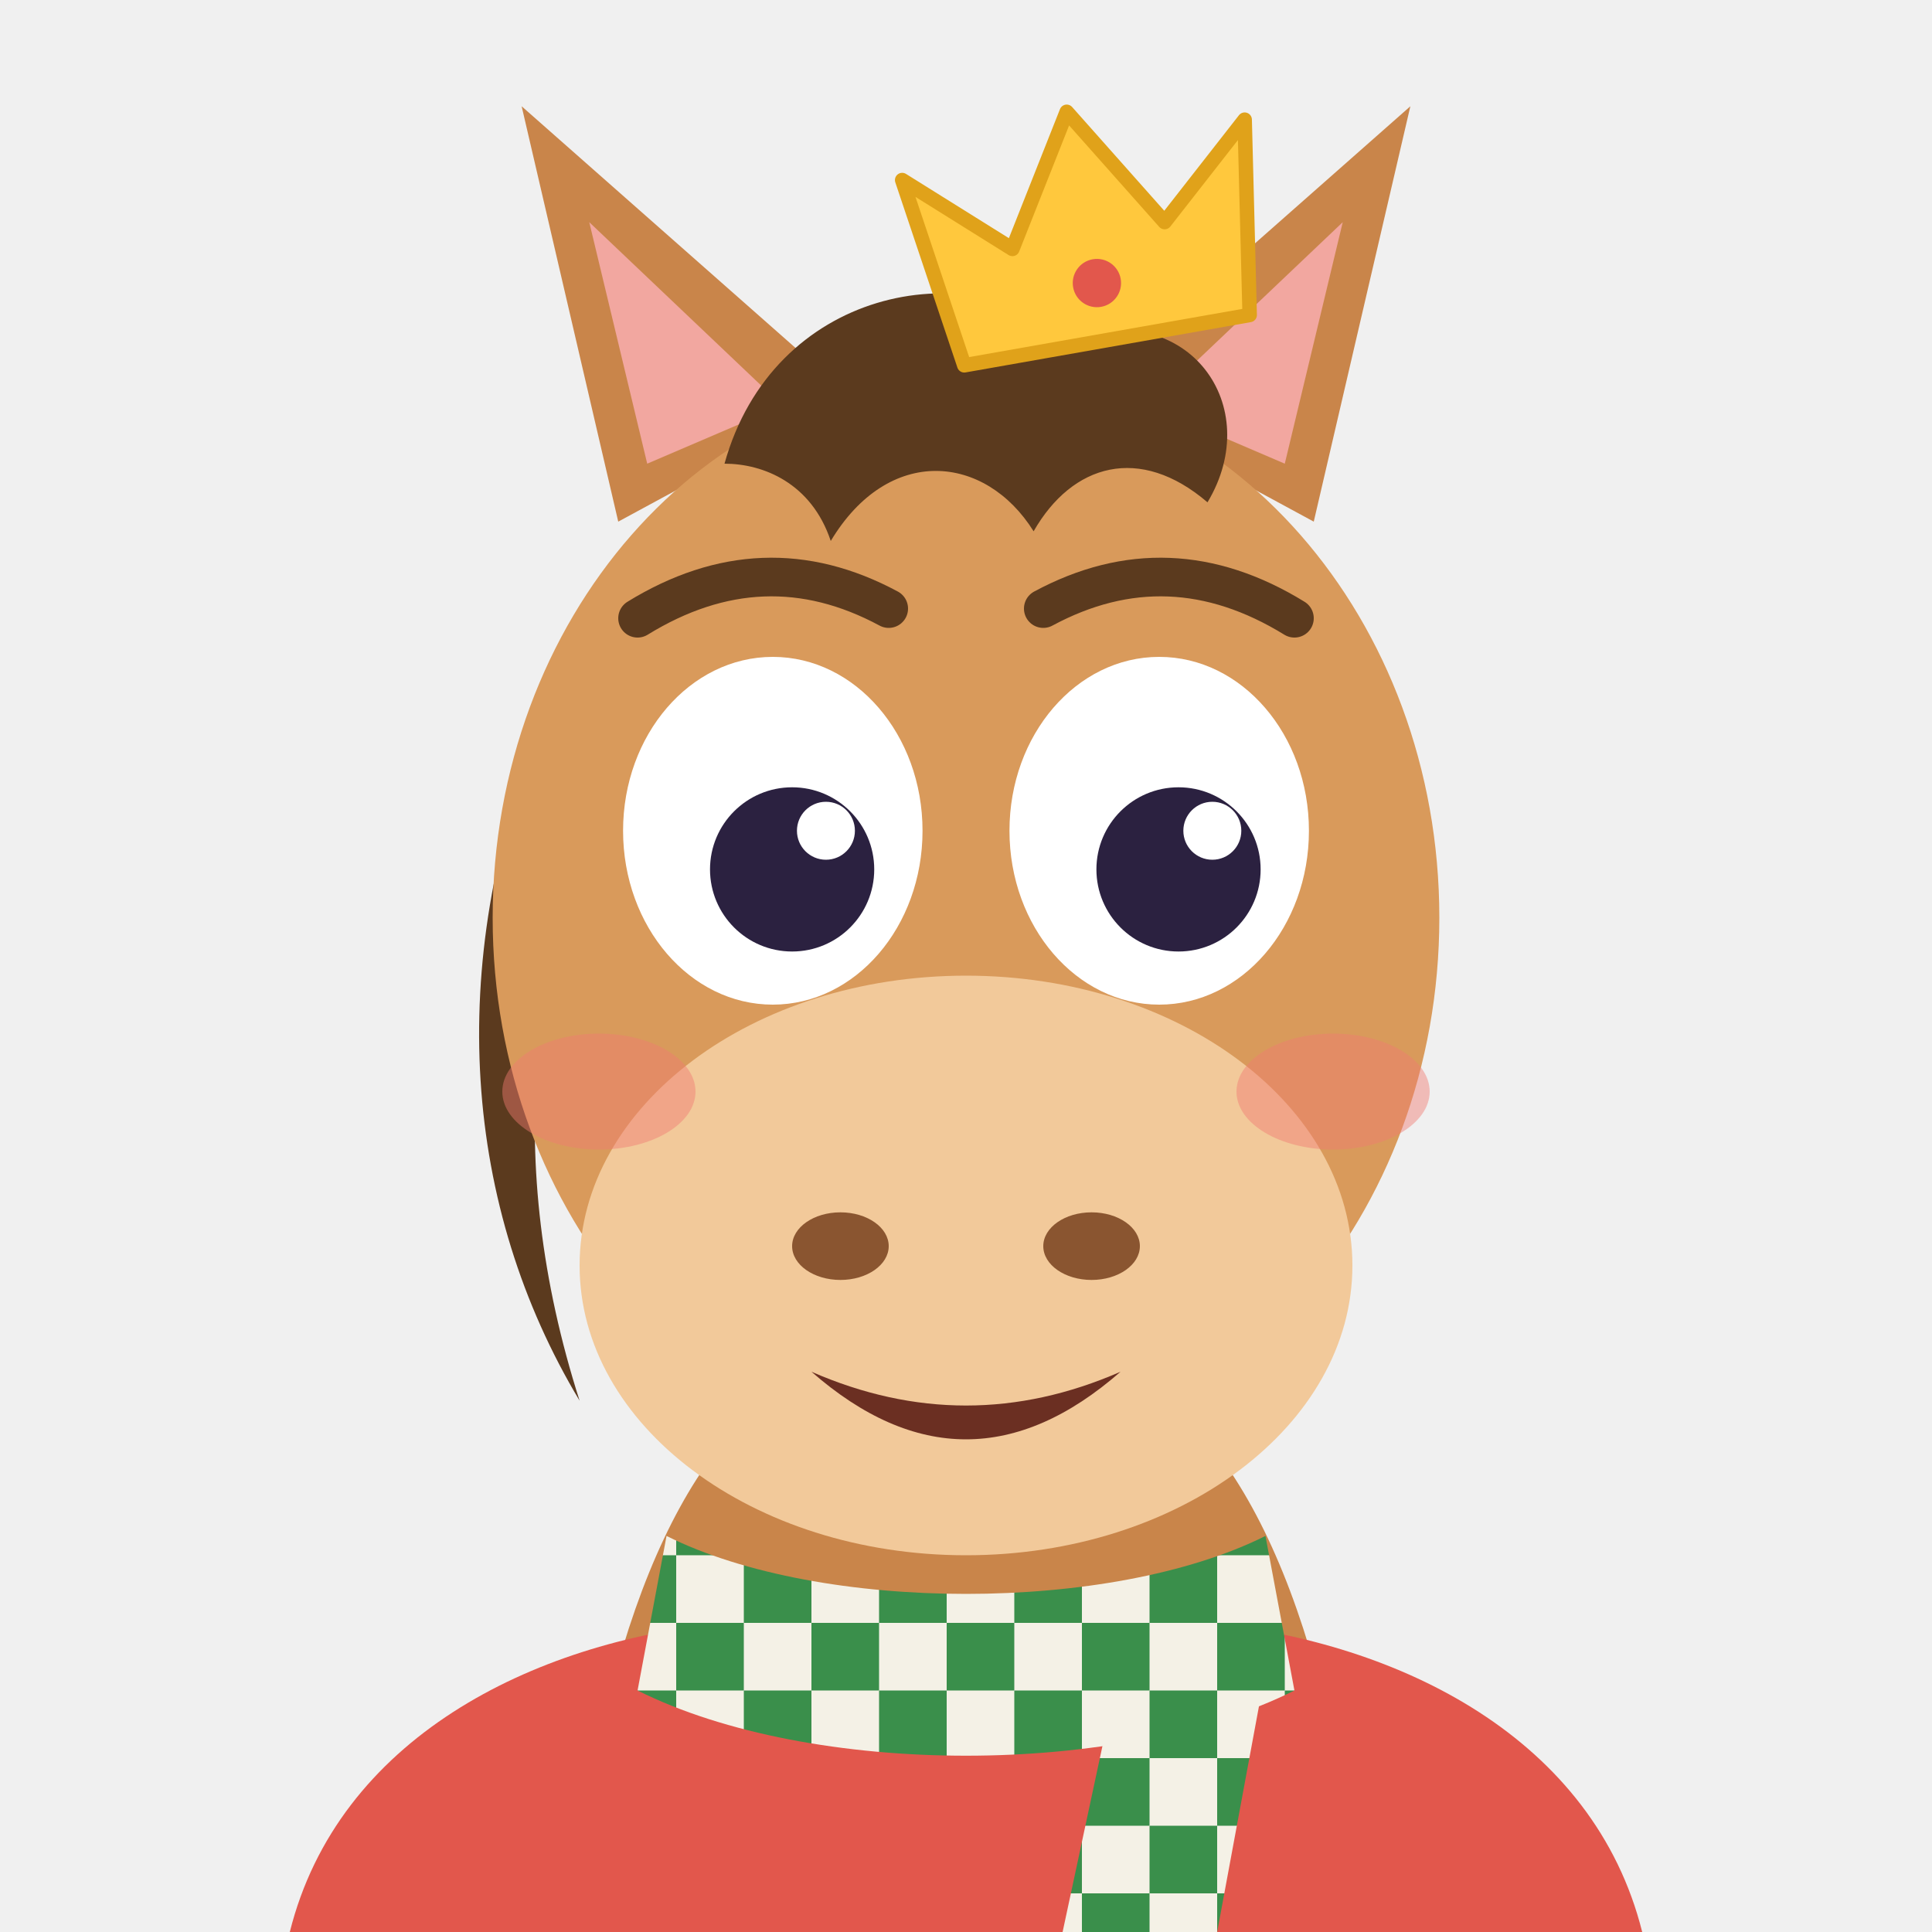
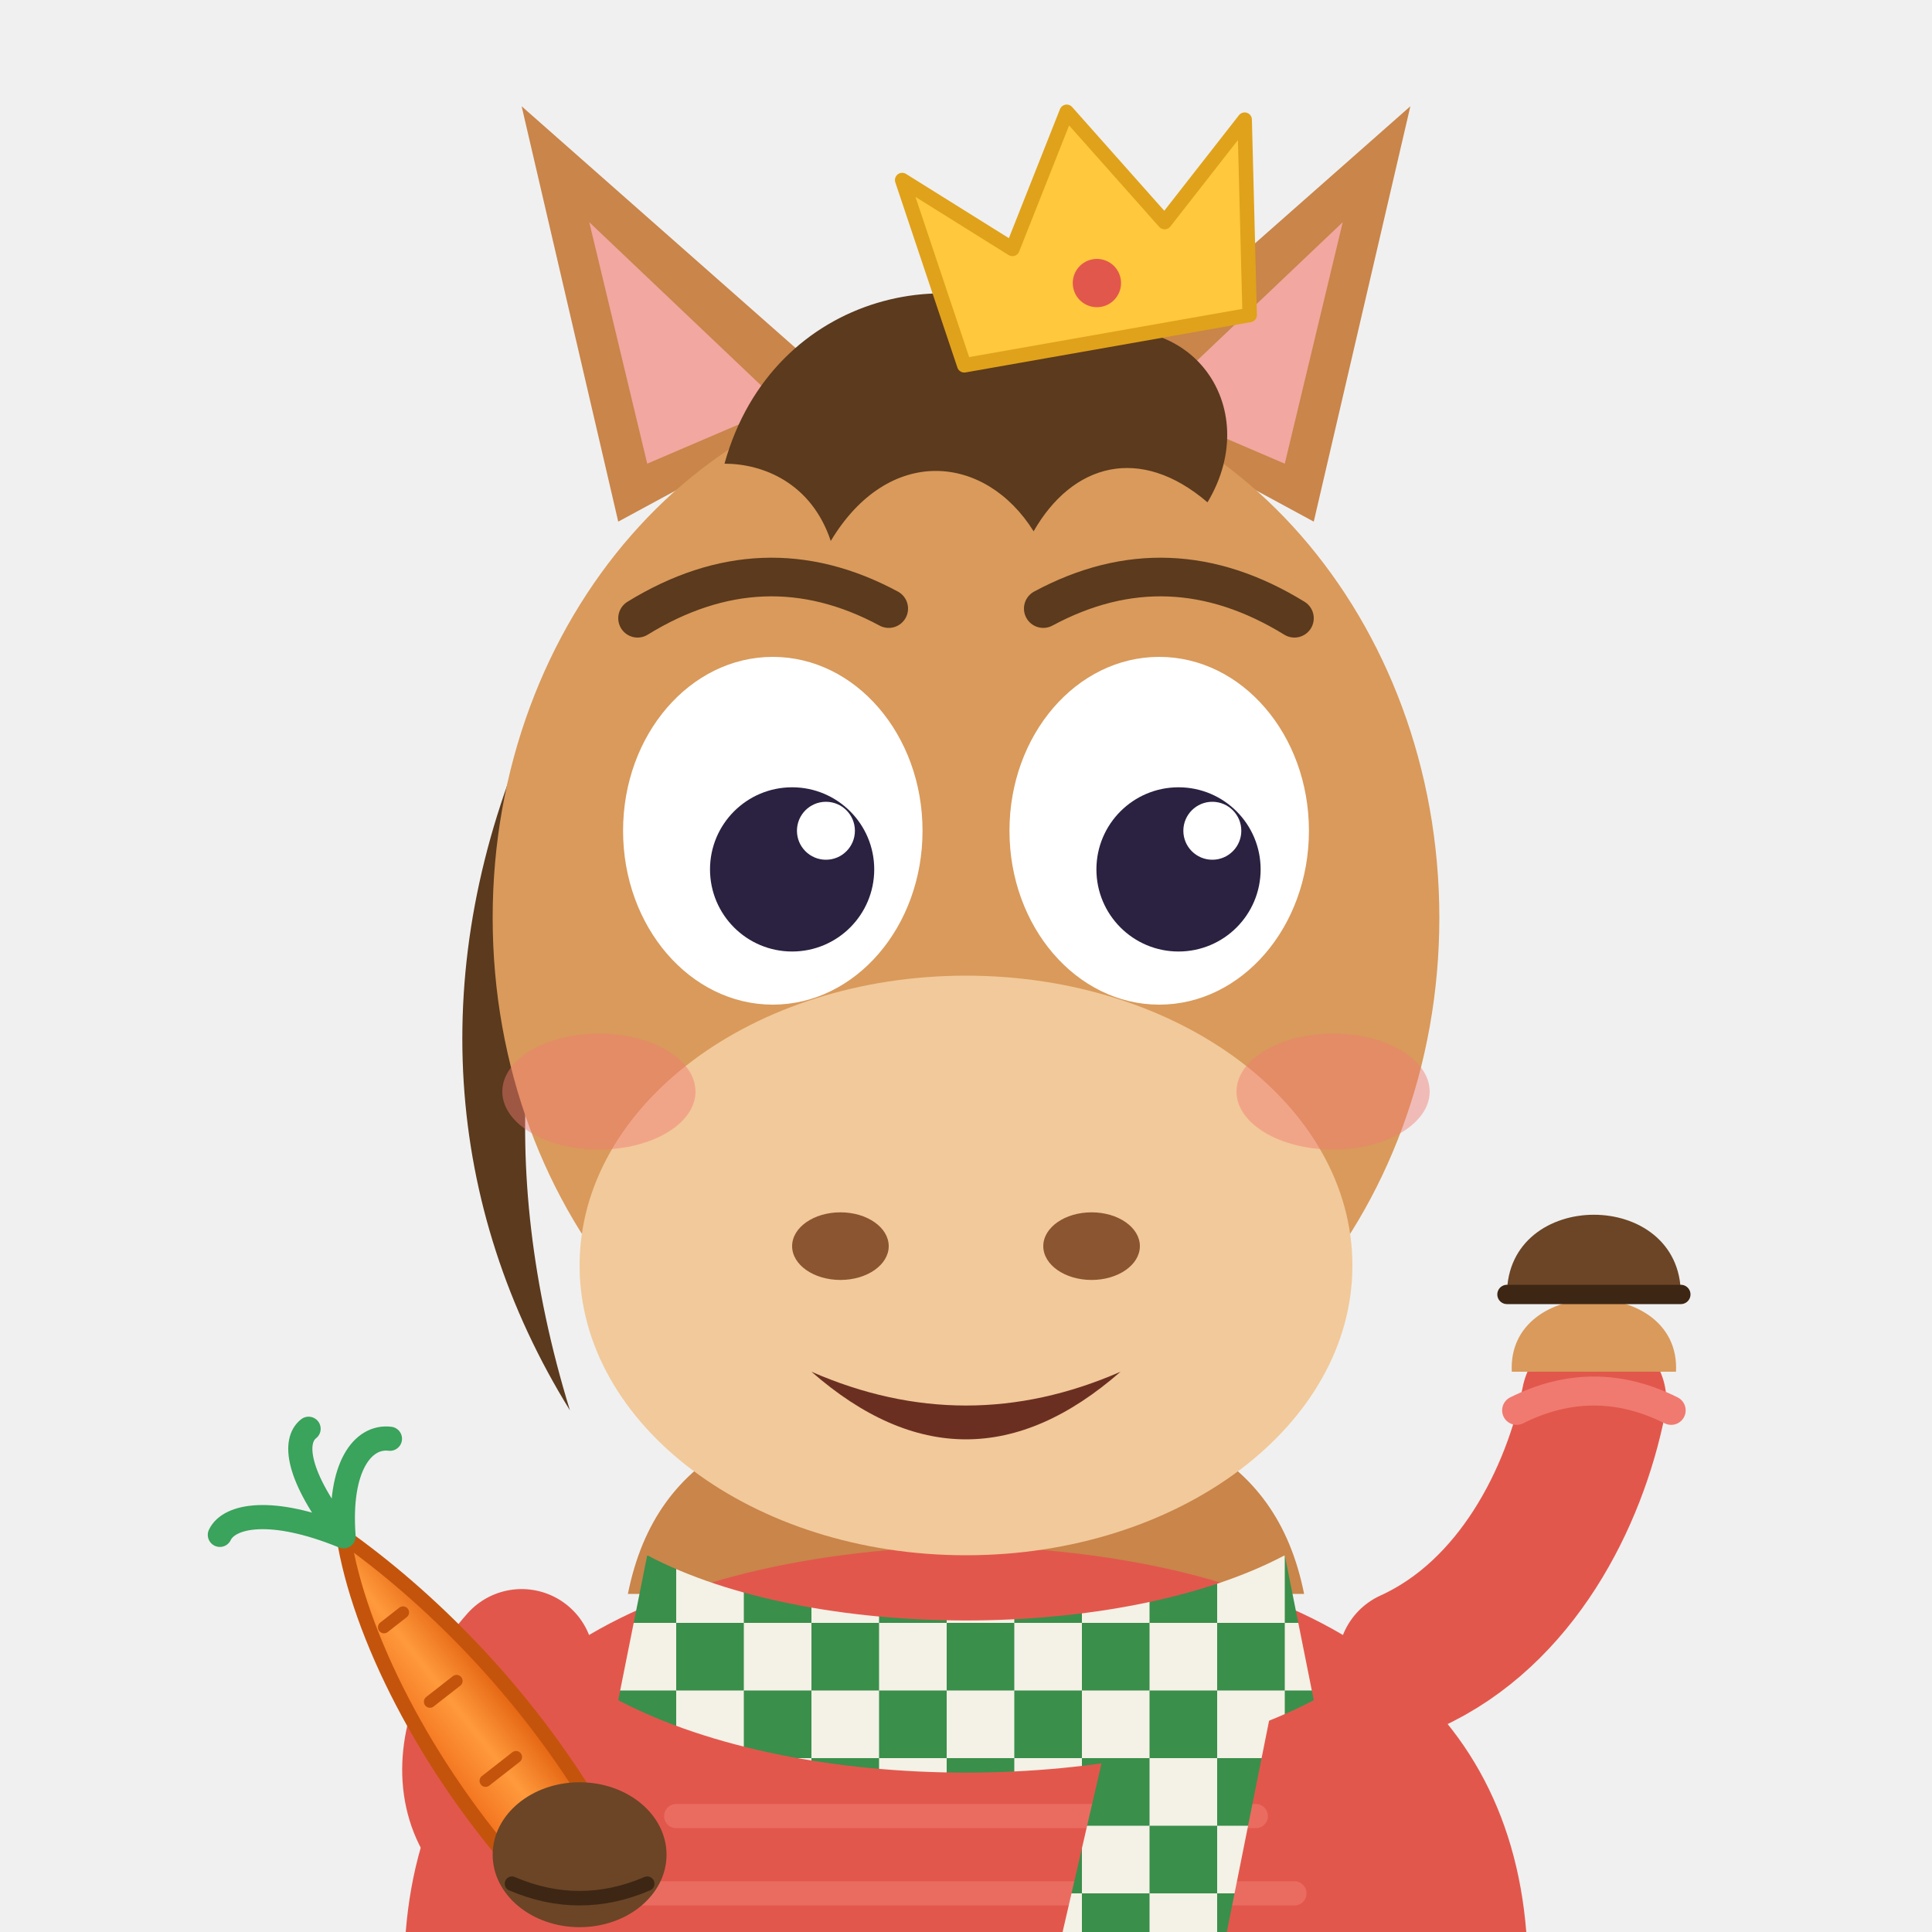
- <svg xmlns="http://www.w3.org/2000/svg" viewBox="0 0 400 400">
+ <svg xmlns="http://www.w3.org/2000/svg" viewBox="0 0 400 400" class="hs">
  <style>
- .eyes{transform-origin:200px 172px;animation:blink 4.2s infinite}
- @keyframes blink{0%,91%,100%{transform:scaleY(1)}94%{transform:scaleY(.08)}}
- .head{transform-origin:200px 330px;animation:sway 5s ease-in-out infinite}
- @keyframes sway{0%,100%{transform:rotate(-2deg)}50%{transform:rotate(2deg)}}
- .pup{animation:look 7s ease-in-out infinite}
- @keyframes look{0%,40%,100%{transform:translate(0,0)}48%,62%{transform:translate(7px,-2px)}70%,80%{transform:translate(-6px,0)}}
- .mouth{transform-origin:200px 288px;animation:talk 2.6s ease-in-out infinite}
- @keyframes talk{0%,60%,100%{transform:scaleY(1)}66%,78%{transform:scaleY(1.9)}72%{transform:scaleY(1.2)}}
+ .hs-body{transform-origin:200px 400px;animation:hsSway 5s ease-in-out infinite}
+ @keyframes hsSway{0%,100%{transform:rotate(-1.5deg)}50%{transform:rotate(1.5deg)}}
+ .hs-eyes{transform-origin:200px 172px;animation:hsBlink 4.2s infinite}
+ @keyframes hsBlink{0%,91%,100%{transform:scaleY(1)}94%{transform:scaleY(.08)}}
+ .hs-pup{animation:hsLook 7s ease-in-out infinite;transition:transform .3s}
+ @keyframes hsLook{0%,40%,100%{transform:translate(0,0)}48%,62%{transform:translate(7px,-2px)}70%,80%{transform:translate(-6px,0)}}
+ .hs-earl{transform-origin:150px 96px;animation:hsEar 3.4s ease-in-out infinite}
+ .hs-earr{transform-origin:250px 96px;animation:hsEar 3.4s ease-in-out infinite reverse}
+ @keyframes hsEar{0%,80%,100%{transform:rotate(0)}88%{transform:rotate(-10deg)}}
+ .hs-mane{transform-origin:200px 90px;animation:hsMane 2.6s ease-in-out infinite}
+ @keyframes hsMane{0%,100%{transform:rotate(-2deg)}50%{transform:rotate(3deg)}}
+ .hs-armr{transform-origin:292px 344px;animation:hsWave 2.6s ease-in-out infinite}
+ @keyframes hsWave{0%,60%,100%{transform:rotate(0)}70%{transform:rotate(-14deg)}80%{transform:rotate(6deg)}90%{transform:rotate(-10deg)}}
+ .hs-arml{transform-origin:108px 344px;animation:hsCarrot 3.4s ease-in-out infinite}
+ @keyframes hsCarrot{0%,100%{transform:rotate(0)}50%{transform:rotate(-4deg)}}
+ .hs-happy,.hs-angry,.hs-bhappy,.hs-bangry,.hs-eyeshappy,.hs-steam,.hs-red,.hs-talk,.hs-spark{opacity:0}
+ .hs-happy,.hs-angry,.hs-norm,.hs-talk{transition:opacity .2s}
+ /* радіє */
+ .mood-happy .hs-norm,.mood-happy .hs-bnorm,.mood-happy .hs-eyes{opacity:0}
+ .mood-happy .hs-happy,.mood-happy .hs-bhappy,.mood-happy .hs-eyeshappy,.mood-happy .hs-spark{opacity:1}
+ .mood-happy .hs-body{animation:hsJump .55s ease-in-out infinite}
+ @keyframes hsJump{0%,100%{transform:translateY(0)}50%{transform:translateY(-14px)}}
+ .mood-happy .hs-blush{opacity:.8}
+ .mood-happy .hs-armr{animation:hsCheer .55s ease-in-out infinite}
+ @keyframes hsCheer{0%,100%{transform:rotate(-8deg)}50%{transform:rotate(-26deg)}}
+ .mood-happy .hs-arml{animation:hsCheerL .55s ease-in-out infinite}
+ @keyframes hsCheerL{0%,100%{transform:rotate(0)}50%{transform:rotate(14deg)}}
+ .hs-spark{animation:hsSpark 1.2s ease-in-out infinite}
+ @keyframes hsSpark{0%,100%{transform:scale(.6)}50%{transform:scale(1.15)}}
+ /* злиться: червоніє, пара з ніздрів, б'є копитом */
+ .mood-angry .hs-norm,.mood-angry .hs-bnorm{opacity:0}
+ .mood-angry .hs-angry,.mood-angry .hs-bangry,.mood-angry .hs-steam{opacity:1}
+ .mood-angry .hs-red{opacity:.35}
+ .mood-angry .hs-body{animation:hsShake .18s linear infinite}
+ @keyframes hsShake{0%,100%{transform:translateX(0)}25%{transform:translateX(-3px)}75%{transform:translateX(3px)}}
+ .mood-angry .hs-pup{animation:none;transform:translate(0,3px)}
+ .mood-angry .hs-earl{animation:none;transform:rotate(-22deg)}.mood-angry .hs-earr{animation:none;transform:rotate(22deg)}
+ .mood-angry .hs-armr{animation:hsStomp .3s ease-in-out infinite}
+ @keyframes hsStomp{0%,100%{transform:rotate(4deg)}50%{transform:rotate(-8deg)}}
+ .hs-steam{animation:hsSteam 1.2s ease-out infinite}
+ @keyframes hsSteam{0%{transform:translateY(0) scale(.5)}100%{transform:translateY(22px) scale(1.4)}}
+ /* думає — очі вгору, копитце до підборіддя */
+ .thinking .hs-pup{animation:none;transform:translate(7px,-8px)}
+ .thinking .hs-armr{animation:none;transform:rotate(-34deg) translate(-26px,14px)}
+ /* говорить */
+ .talking:not(.mood-happy):not(.mood-angry) .hs-norm{opacity:0}
+ .talking:not(.mood-happy):not(.mood-angry) .hs-talk{opacity:1}
+ .hs-talkin{transform-origin:200px 292px;animation:hsTalk .32s ease-in-out infinite alternate}
+ @keyframes hsTalk{from{transform:scaleY(.35)}to{transform:scaleY(1)}}
+ /* тапнули — здивувався */
+ .poked .hs-body{animation:hsPoke .7s cubic-bezier(.3,1.8,.5,1)}
+ @keyframes hsPoke{0%{transform:scale(1,1)}20%{transform:scale(1.08,.9) translateY(10px)}50%{transform:scale(.95,1.08) translateY(-18px)}100%{transform:none}}
+ .poked .hs-pup{animation:none;transform:scale(.7);transform-box:fill-box;transform-origin:center}
+ .poked .hs-bnorm{opacity:0}.poked .hs-bhappy{opacity:1;transform:translateY(-8px)}
+ .poked .hs-norm{opacity:0}.poked .hs-talk{opacity:1}.poked .hs-talkin{animation:none}
+ .poked .hs-earl{animation:none;transform:rotate(12deg)}.poked .hs-earr{animation:none;transform:rotate(-12deg)}
</style>
  <defs>
-     <pattern id="chk" width="28" height="28" patternUnits="userSpaceOnUse">
+     <pattern id="hsChk" width="28" height="28" patternUnits="userSpaceOnUse">
      <rect width="28" height="28" fill="#f4f1e6" />
      <rect width="14" height="14" fill="#3a8f4b" />
      <rect x="14" y="14" width="14" height="14" fill="#3a8f4b" />
    </pattern>
+     <linearGradient id="hsCar" x1="0" y1="0" x2="1" y2="0">
+       <stop offset="0" stop-color="#f2711c" />
+       <stop offset=".5" stop-color="#ff9a3c" />
+       <stop offset="1" stop-color="#e2600f" />
+     </linearGradient>
  </defs>
-   <path d="M118 400 C124 340 140 300 165 285 L235 285 C260 300 276 340 282 400 Z" fill="#c9854a" />
-   <path d="M60 400 C70 360 110 340 150 336 L250 336 C290 340 330 360 340 400 Z" fill="#e2574c" />
-   <path d="M138 318 C170 334 230 334 262 318 L268 350 C232 368 168 368 132 350 Z" fill="url(#chk)" />
-   <path d="M232 344 L262 346 L252 400 L220 400 Z" fill="url(#chk)" />
-   <g class="head">
-     <path d="M112 150 C92 200 96 250 120 290 C104 240 110 196 128 160 Z" fill="#5b3a1e" />
-     <path d="M128 108 L108 22 L176 82 Z" fill="#c9854a" />
-     <path d="M134 96 L122 46 L162 84 Z" fill="#f2a7a0" />
-     <path d="M272 108 L292 22 L224 82 Z" fill="#c9854a" />
-     <path d="M266 96 L278 46 L238 84 Z" fill="#f2a7a0" />
+   <g class="hs-body">
+     <path d="M130 330 C136 300 160 290 200 290 C240 290 264 300 270 330 Z" fill="#c9854a" />
+     <path d="M84 400 C88 350 128 322 200 320 C272 322 312 350 316 400 Z" fill="#e2574c" />
+     <path d="M140 376 h120 M132 392 h136" stroke="#f07a70" stroke-width="5" stroke-linecap="round" opacity=".6" />
+     <path d="M134 322 C168 340 232 340 266 322 L272 352 C234 372 166 372 128 352 Z" fill="url(#hsChk)" />
+     <path d="M232 348 L264 350 L254 400 L220 400 Z" fill="url(#hsChk)" />
+     <path class="hs-mane" d="M110 150 C88 200 92 250 118 292 C102 240 108 196 126 160 Z" fill="#5b3a1e" />
+     <g class="hs-earl">
+       <path d="M128 108 L108 22 L176 82 Z" fill="#c9854a" />
+       <path d="M134 96 L122 46 L162 84 Z" fill="#f2a7a0" />
+     </g>
+     <g class="hs-earr">
+       <path d="M272 108 L292 22 L224 82 Z" fill="#c9854a" />
+       <path d="M266 96 L278 46 L238 84 Z" fill="#f2a7a0" />
+     </g>
    <ellipse cx="200" cy="190" rx="98" ry="112" fill="#d99a5b" />
+     <ellipse class="hs-red" cx="200" cy="200" rx="96" ry="106" fill="#ff3b30" />
    <ellipse cx="200" cy="262" rx="80" ry="60" fill="#f2c99a" />
    <ellipse cx="174" cy="258" rx="10" ry="7" fill="#8a5530" />
    <ellipse cx="226" cy="258" rx="10" ry="7" fill="#8a5530" />
-     <g class="mouth">
-       <path d="M168 284 Q200 312 232 284 Q200 298 168 284 Z" fill="#6b2f22" />
+     <ellipse class="hs-blush" cx="124" cy="226" rx="20" ry="12" fill="#f07b72" opacity=".45" />
+     <ellipse class="hs-blush" cx="276" cy="226" rx="20" ry="12" fill="#f07b72" opacity=".45" />
+     <path class="hs-norm" d="M168 284 Q200 312 232 284 Q200 298 168 284 Z" fill="#6b2f22" />
+     <g class="hs-talk">
+       <g class="hs-talkin">
+         <ellipse cx="200" cy="292" rx="20" ry="15" fill="#6b2f22" />
+         <ellipse cx="200" cy="300" rx="11" ry="5" fill="#e5645a" />
+       </g>
    </g>
-     <ellipse cx="124" cy="226" rx="20" ry="12" fill="#f07b72" opacity=".45" />
-     <ellipse cx="276" cy="226" rx="20" ry="12" fill="#f07b72" opacity=".45" />
-     <path d="M132 128 Q158 112 184 126" stroke="#5b3a1e" stroke-width="8" stroke-linecap="round" fill="none" />
-     <path d="M216 126 Q242 112 268 128" stroke="#5b3a1e" stroke-width="8" stroke-linecap="round" fill="none" />
-     <g class="eyes">
+     <g class="hs-happy">
+       <path d="M160 280 Q200 330 240 280 Z" fill="#6b2f22" />
+       <path d="M168 282 L232 282 L228 290 L172 290 Z" fill="#fff" />
+       <ellipse cx="200" cy="308" rx="16" ry="7" fill="#e5645a" />
+     </g>
+     <g class="hs-angry">
+       <path d="M166 302 Q200 276 234 302 Q200 292 166 302 Z" fill="#6b2f22" />
+       <path d="M176 296 L224 296" stroke="#fff" stroke-width="5" stroke-linecap="round" />
+     </g>
+     <g class="hs-steam" fill="#fff" opacity=".85">
+       <circle cx="164" cy="272" r="9" />
+       <circle cx="156" cy="286" r="6" />
+       <circle cx="236" cy="272" r="9" />
+       <circle cx="244" cy="286" r="6" />
+     </g>
+     <g stroke="#5b3a1e" stroke-width="8" stroke-linecap="round" fill="none">
+       <path class="hs-bnorm" d="M132 128 Q158 112 184 126" />
+       <path class="hs-bnorm" d="M216 126 Q242 112 268 128" />
+       <path class="hs-bhappy" d="M132 120 Q158 100 184 114" />
+       <path class="hs-bhappy" d="M216 114 Q242 100 268 120" />
+       <path class="hs-bangry" d="M132 116 L184 140" />
+       <path class="hs-bangry" d="M268 116 L216 140" />
+     </g>
+     <g class="hs-eyes">
      <ellipse cx="160" cy="172" rx="31" ry="36" fill="#fff" />
      <ellipse cx="240" cy="172" rx="31" ry="36" fill="#fff" />
-       <g class="pup">
+       <g class="hs-pup">
        <circle cx="164" cy="180" r="17" fill="#2b2140" />
        <circle cx="244" cy="180" r="17" fill="#2b2140" />
        <circle cx="171" cy="172" r="6" fill="#fff" />
        <circle cx="251" cy="172" r="6" fill="#fff" />
      </g>
    </g>
-     <path d="M150 96 C160 60 200 52 222 70 C246 62 262 84 250 104 C236 92 222 96 214 110 C204 94 184 92 172 112 C168 100 158 96 150 96 Z" fill="#5b3a1e" />
+     <g class="hs-eyeshappy" stroke="#2b2140" stroke-width="8" stroke-linecap="round" fill="none">
+       <path d="M136 180 Q160 156 184 180" />
+       <path d="M216 180 Q240 156 264 180" />
+     </g>
+     <g class="hs-mane">
+       <path d="M150 96 C160 60 200 52 222 70 C246 62 262 84 250 104 C236 92 222 96 214 110 C204 94 184 92 172 112 C168 100 158 96 150 96 Z" fill="#5b3a1e" />
+     </g>
    <g transform="rotate(-10 230 52)">
      <path d="M196 70 L190 30 L210 48 L226 22 L242 48 L262 30 L256 70 Z" fill="#ffc83d" stroke="#e0a21a" stroke-width="3" stroke-linejoin="round" />
      <circle cx="226" cy="58" r="5" fill="#e2574c" />
    </g>
+     <g class="hs-arml">
+       <path d="M108 344 C92 362 96 384 118 386" fill="none" stroke="#e2574c" stroke-width="30" stroke-linecap="round" />
+       <g transform="translate(116 382) rotate(-38)">
+         <path d="M-10 0 C-12 -30 -6 -60 4 -78 C10 -58 14 -30 10 0 Z" fill="url(#hsCar)" stroke="#c4540c" stroke-width="3" stroke-linejoin="round" />
+         <path d="M-4 -20 h8 M-3 -40 h7 M-1 -58 h5" stroke="#c4540c" stroke-width="2.5" stroke-linecap="round" />
+         <path d="M4 -78 C-4 -92 -12 -96 -16 -94 M4 -78 C4 -94 8 -100 12 -100 M4 -78 C12 -90 20 -92 24 -88" fill="none" stroke="#3aa35c" stroke-width="5" stroke-linecap="round" />
+       </g>
+       <ellipse cx="120" cy="384" rx="18" ry="15" fill="#6b4526" />
+       <path d="M106 390 q14 6 28 0" stroke="#3d2614" stroke-width="3" fill="none" stroke-linecap="round" />
+     </g>
+     <g class="hs-armr">
+       <path d="M292 344 C314 334 326 310 330 290" fill="none" stroke="#e2574c" stroke-width="30" stroke-linecap="round" />
+       <path d="M314 292 q16 -8 32 0" stroke="#f07a70" stroke-width="6" stroke-linecap="round" fill="none" />
+       <path d="M313 284 C312 264 348 264 347 284 Z" fill="#d99a5b" />
+       <path d="M312 268 C312 246 348 246 348 268 Z" fill="#6b4526" />
+       <path d="M312 268 h36" stroke="#3d2614" stroke-width="4" stroke-linecap="round" />
+     </g>
+     <g class="hs-spark" fill="#ffd23f">
+       <path d="M70 110 l6 14 14 6 -14 6 -6 14 -6 -14 -14 -6 14 -6z" />
+       <path d="M330 124 l5 12 12 5 -12 5 -5 12 -5 -12 -12 -5 12 -5z" />
+     </g>
  </g>
</svg>
